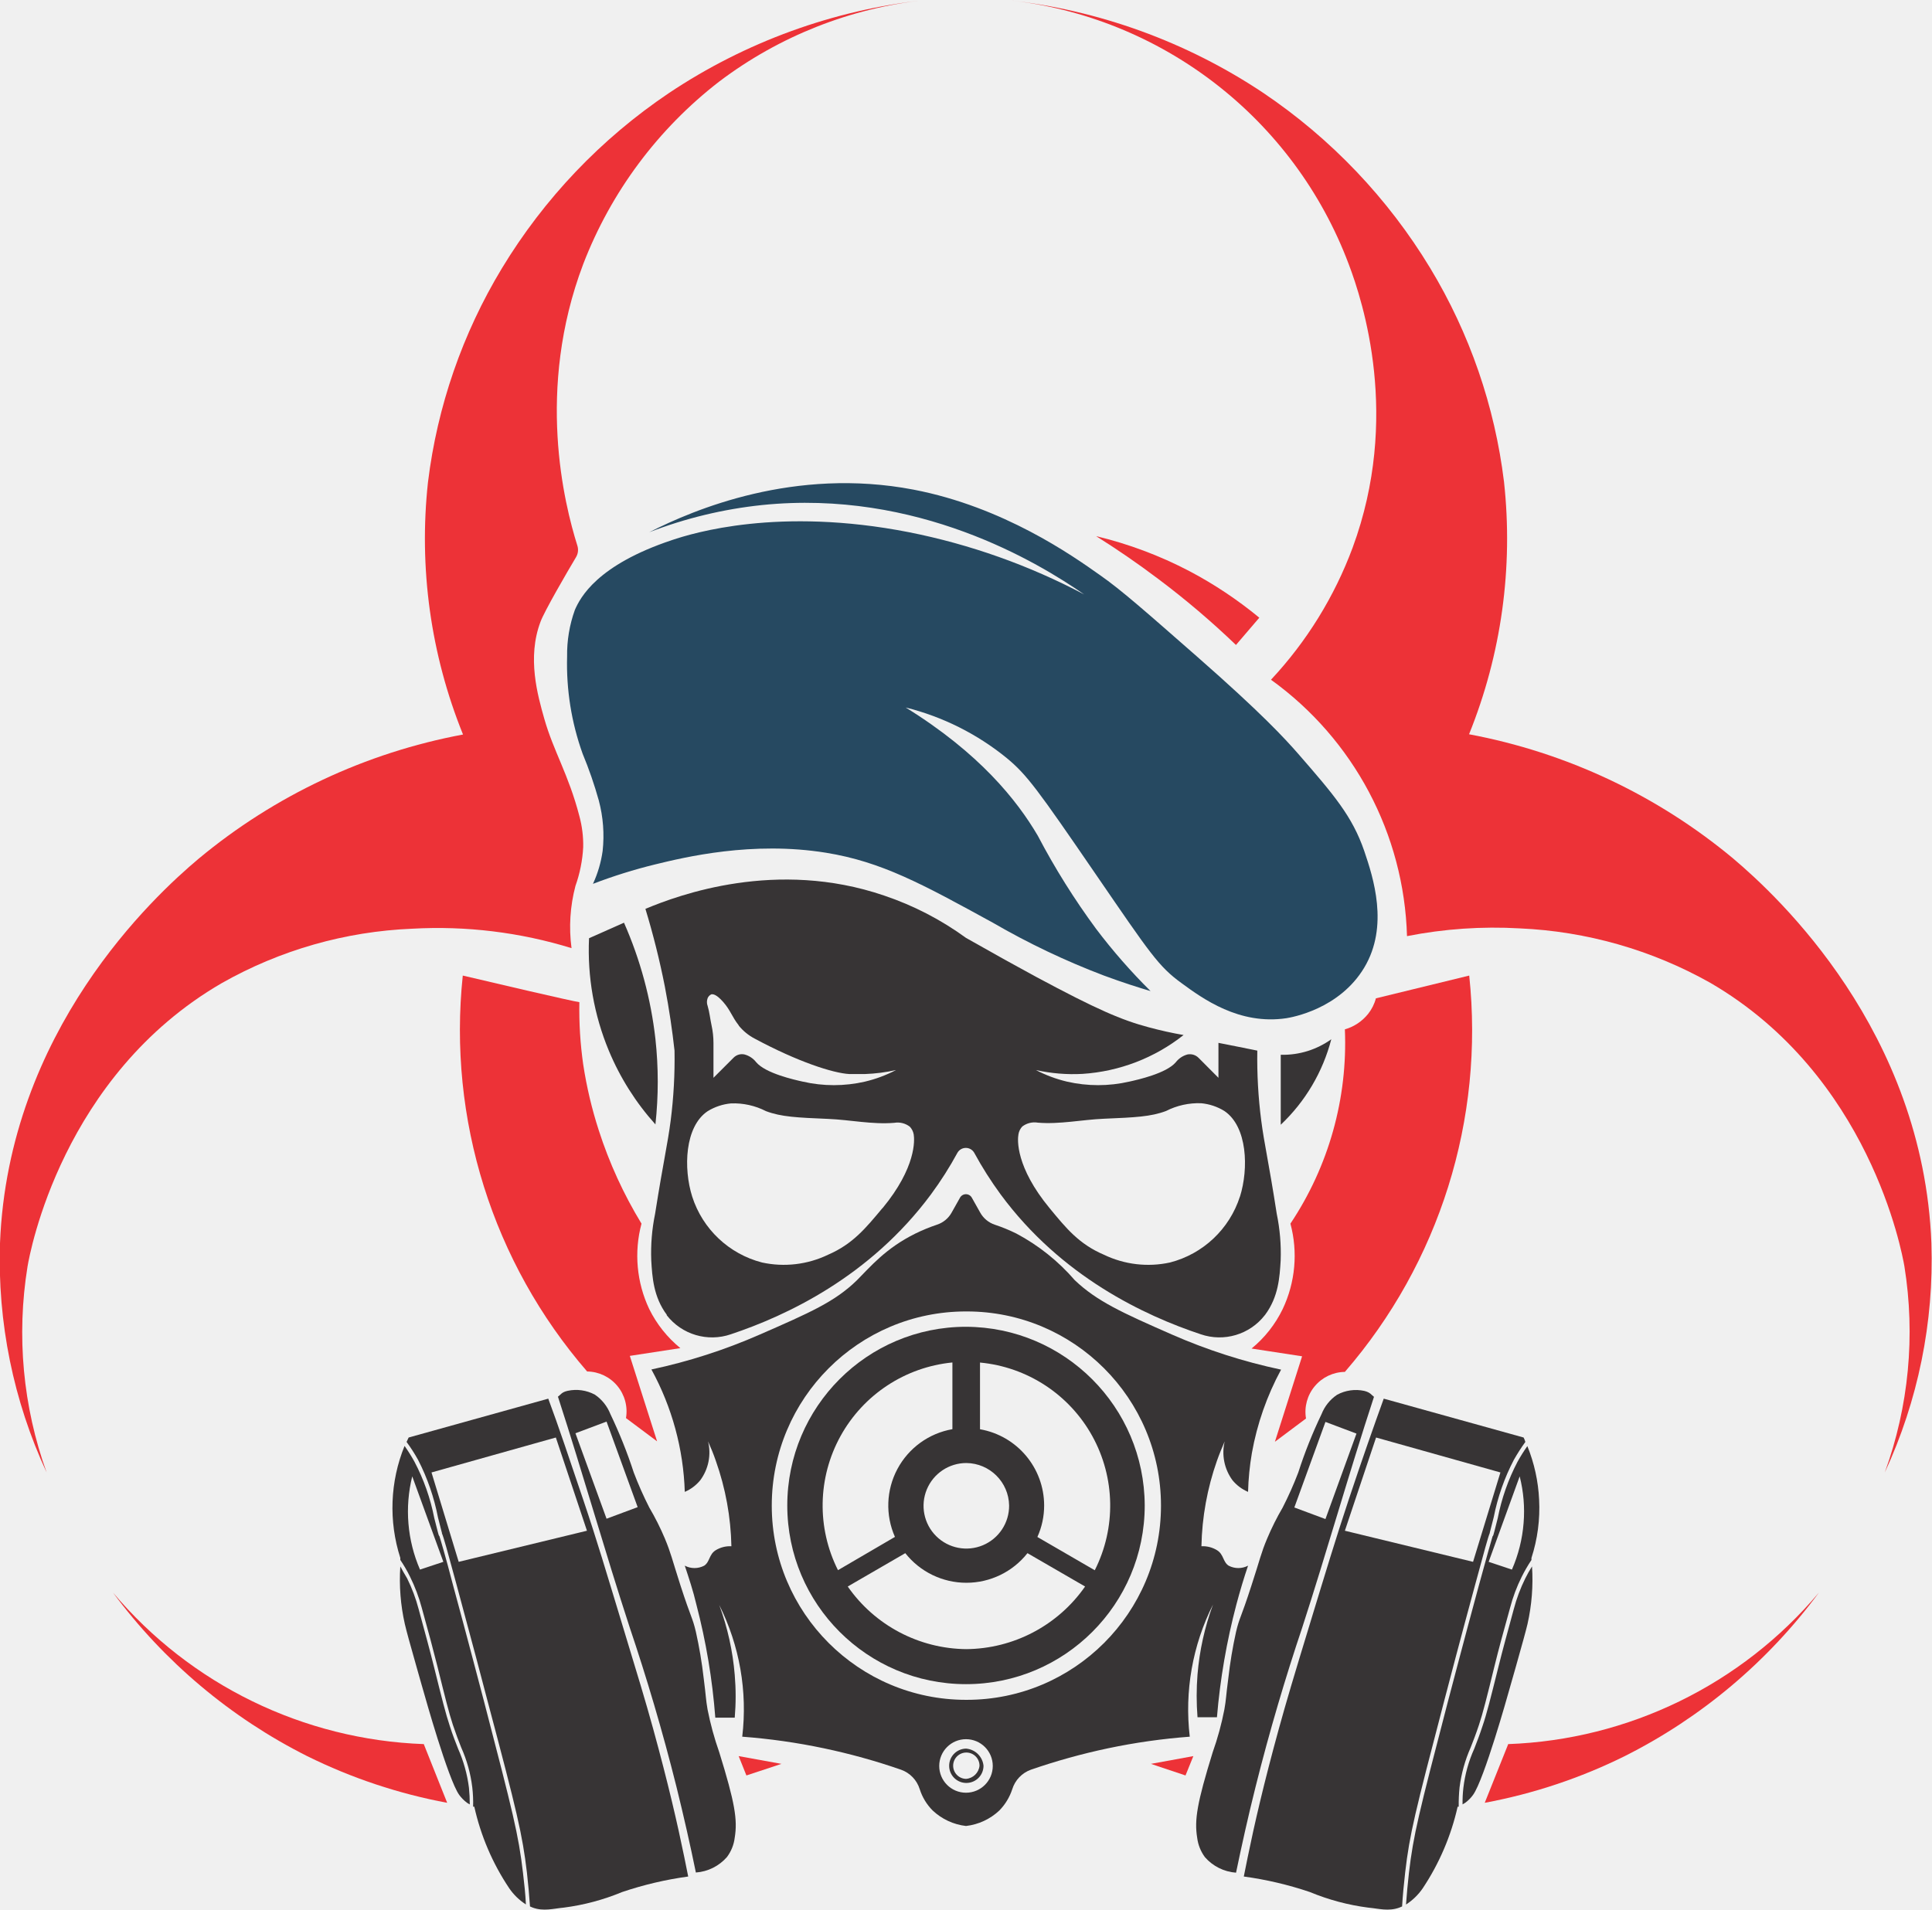
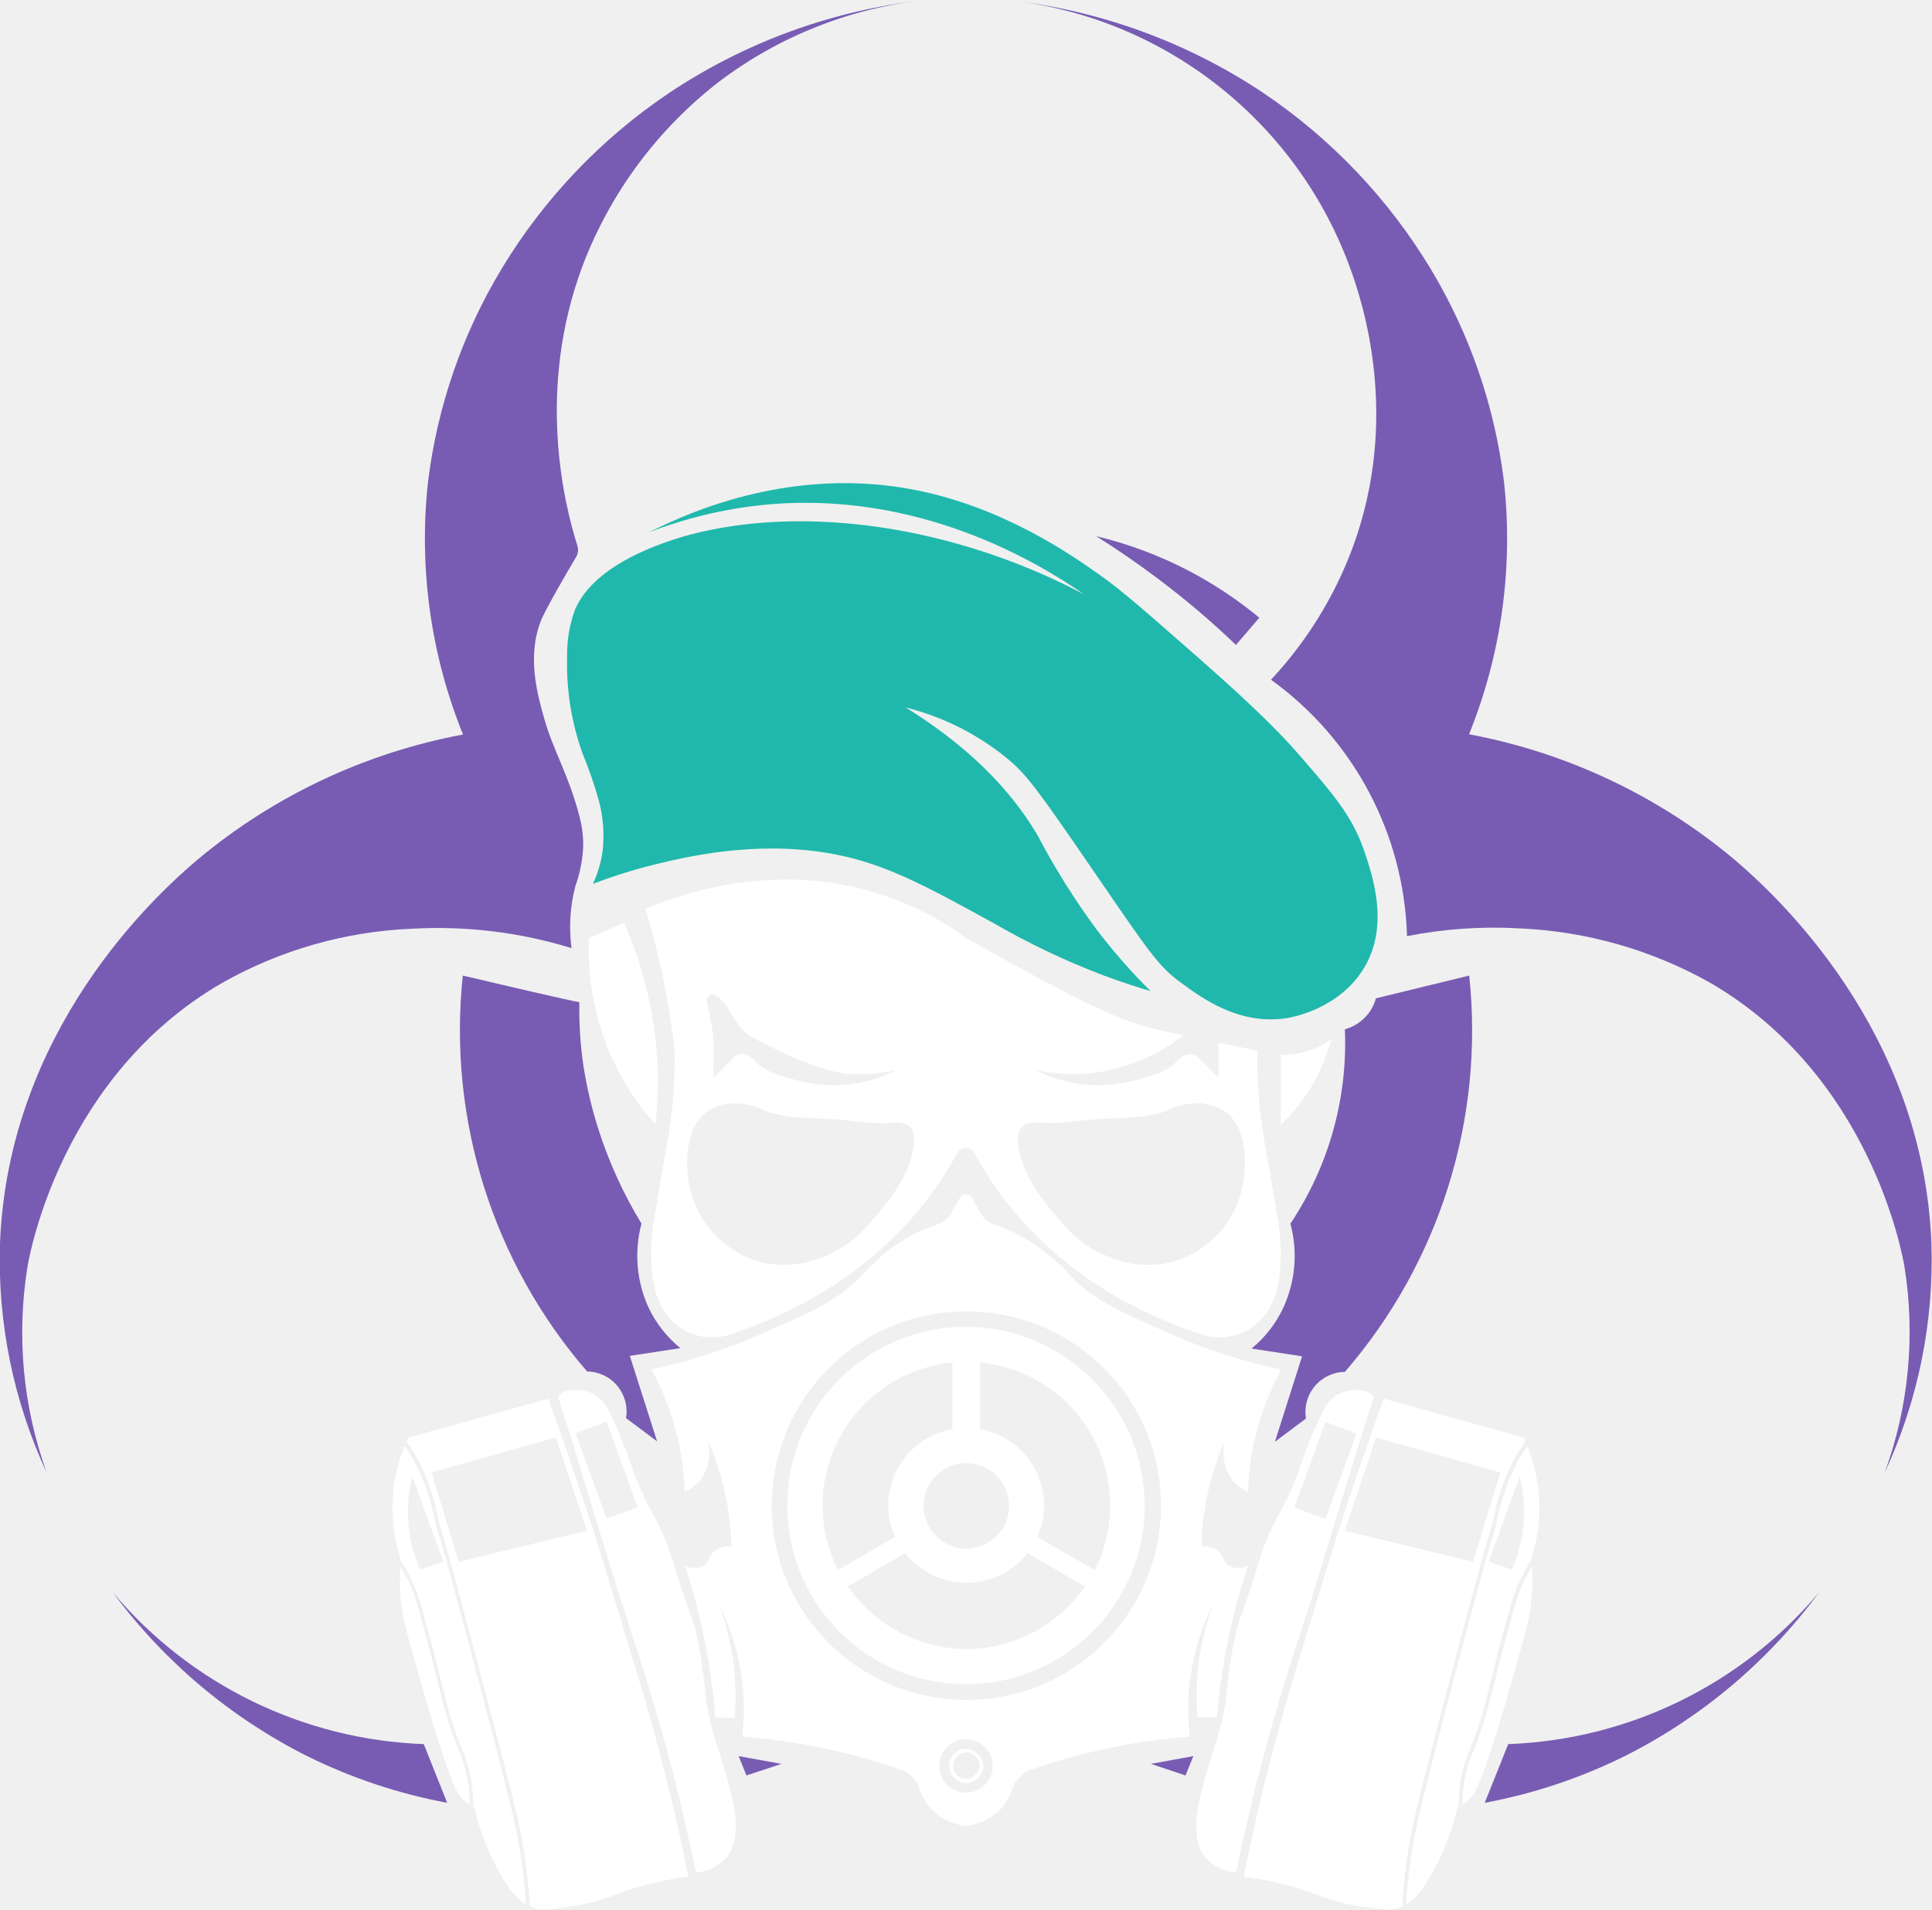
<svg xmlns="http://www.w3.org/2000/svg" viewBox="0 0 231.66 229.02">
  <defs>
-     <style>.cls-1{fill:#373435;}.cls-2{fill:#264961;}.cls-3{fill:#ed3237;}</style>
+     <style>.cls-1{fill:#fff;}.cls-2{fill:#20b8ac;}.cls-3{fill:#785cb3;}</style>
  </defs>
  <g id="Layer_2" data-name="Layer 2">
    <g id="Layer_1-2" data-name="Layer 1">
-       <path class="cls-1" d="M86.24,210.14a36.76,36.76,0,0,1-1.4-5.13c-.22-1.28-.17-1.47-.46-3.72a53.19,53.19,0,0,0-.94-5.59c-.43-1.81-.51-1.44-1.86-5.6-1-3.12-1.13-3.84-1.86-5.59a31.22,31.22,0,0,0-1.87-3.72,42,42,0,0,1-1.86-4.2,57.25,57.25,0,0,0-2.8-7,5.06,5.06,0,0,0-1.86-2.33,4.77,4.77,0,0,0-3.26-.46c-.74.16-.83.47-1.17.7,3,9.24,5.6,18.48,8.62,27.72,2,5.93,3.9,12.3,5.6,19.1q1.3,5.26,2.32,10.25a5.47,5.47,0,0,0,3.73-1.86,4.84,4.84,0,0,0,.93-2.33C88.45,218.25,88.12,216.19,86.24,210.14Zm-13.51-28q-1.87-5.12-3.73-10.25l3.73-1.4q1.86,5.13,3.73,10.26Z" transform="translate(0)" />
-       <path class="cls-1" d="M48,187.86a24.18,24.18,0,0,0,.54,6.9c.22.94.61,2.35,1.4,5.13.57,2.05.65,2.26.93,3.26,0,0,2.86,10.25,4.19,12.11a4.53,4.53,0,0,0,.93.94,2.49,2.49,0,0,0,.34.2,19.76,19.76,0,0,0-.1-2,16.59,16.59,0,0,0-1.3-4.67c-.3-.77-.65-1.64-1-2.74-.47-1.39-.94-3.26-1.87-7-.56-2.25-1-3.83-1.86-7a19.44,19.44,0,0,0-1.38-3.69C48.51,188.79,48.25,188.32,48,187.86Z" transform="translate(0)" />
-       <path class="cls-1" d="M82.05,222.72c-.81-3.95-1.92-8.8-3.73-15.38-.9-3.27-1.84-6.37-3.73-12.58s-3-10-4.66-14.91-3-8.93-4.19-12.11L49,172.4l-.25.53a19.59,19.59,0,0,1,1.38,2.15A25.8,25.8,0,0,1,52.52,182c.13.49.26,1,.4,1.57a2.3,2.3,0,0,0,.07.26s0,0,0,.06h0v0c.22.52.63,2,1.76,6.18,1.79,6.6,3.21,12,3.73,14C62,217.31,62.64,220,63.18,224.56c.15,1.35.28,2.72.37,4.08l.33.14c1.31.48,2.49.11,3.72,0a27.29,27.29,0,0,0,7-1.87,43,43,0,0,1,7.92-1.86C82.41,224.49,82.25,223.69,82.05,222.72ZM55,187.31c-1.08-3.58-2.17-7.14-3.26-10.72l14.91-4.19q1.86,5.59,3.73,11.18Z" transform="translate(0)" />
-       <path class="cls-1" d="M62.71,224.61c-.53-4.57-1.2-7.21-4.65-20.47-.53-2-1.93-7.38-3.73-14-1-3.84-1.47-5.35-1.64-5.91-.08-.06-.12-.23-.22-.61-.15-.56-.28-1.08-.4-1.57a24.56,24.56,0,0,0-2.38-6.76,20.4,20.4,0,0,0-1.18-1.88A19.65,19.65,0,0,0,48,186.84c0,.09,0,.17,0,.24a17.2,17.2,0,0,1,1.16,2,20.08,20.08,0,0,1,1.42,3.77c.87,3.15,1.3,4.73,1.87,7,.92,3.71,1.38,5.58,1.85,7,.37,1.09.71,2,1,2.72a16.51,16.51,0,0,1,1.33,4.79,16.11,16.11,0,0,1,.1,2.31l.14,0a28.78,28.78,0,0,0,4.19,9.79,7,7,0,0,0,2,1.94C63,227.13,62.86,225.86,62.71,224.61ZM50.36,188.24a17.52,17.52,0,0,1-.93-11.18c1.25,3.41,2.48,6.83,3.73,10.25Z" transform="translate(0)" />
-       <path class="cls-1" d="M163.59,166.81a4.76,4.76,0,0,0-3.26.46,5,5,0,0,0-1.87,2.33,55.46,55.46,0,0,0-2.79,7,42.47,42.47,0,0,1-1.87,4.2,31.47,31.47,0,0,0-1.86,3.72c-.74,1.75-.85,2.47-1.87,5.59-1.34,4.16-1.43,3.79-1.86,5.6a53.32,53.32,0,0,0-.93,5.59c-.3,2.25-.24,2.44-.47,3.72a35.42,35.42,0,0,1-1.4,5.13c-1.87,6.05-2.21,8.11-1.86,10.25a4.94,4.94,0,0,0,.93,2.33,5.48,5.48,0,0,0,3.73,1.86c.69-3.32,1.45-6.74,2.33-10.25,1.7-6.8,3.6-13.17,5.59-19.1,3-9.24,5.59-18.48,8.62-27.72C164.42,167.28,164.33,167,163.59,166.81Zm-4.66,15.37-3.73-1.39q1.86-5.13,3.73-10.26l3.72,1.4Z" transform="translate(0)" />
-       <path class="cls-1" d="M183.7,187.86a24.18,24.18,0,0,1-.54,6.9c-.22.94-.62,2.35-1.4,5.13-.58,2.05-.65,2.26-.93,3.26,0,0-2.86,10.25-4.2,12.11a4.27,4.27,0,0,1-.93.94,3.24,3.24,0,0,1-.33.2,15.4,15.4,0,0,1,.1-2,16,16,0,0,1,1.3-4.67c.3-.77.64-1.64,1-2.74.48-1.39.95-3.26,1.88-7,.56-2.25,1-3.83,1.86-7a19.44,19.44,0,0,1,1.38-3.69C183.14,188.79,183.41,188.32,183.7,187.86Z" transform="translate(0)" />
-       <path class="cls-1" d="M182.69,172.4l-16.77-4.66c-1.15,3.18-2.6,7.29-4.2,12.11s-2.72,8.55-4.66,14.91-2.82,9.31-3.72,12.58c-1.81,6.58-2.92,11.43-3.73,15.38-.2,1-.36,1.77-.47,2.33a42.76,42.76,0,0,1,7.92,1.86,27.4,27.4,0,0,0,7,1.87c1.24.11,2.41.48,3.73,0l.33-.14c.08-1.36.22-2.73.37-4.08.53-4.61,1.2-7.25,4.67-20.54.52-2,1.93-7.38,3.73-14,1.13-4.16,1.53-5.66,1.75-6.18a0,0,0,0,1,0,0h0l0-.06.07-.26c.14-.55.27-1.08.4-1.57a25.43,25.43,0,0,1,2.41-6.87,23.08,23.08,0,0,1,1.38-2.15C182.85,172.74,182.77,172.56,182.69,172.4Zm-6.06,14.91-15.37-3.73L165,172.4l14.91,4.19C178.81,180.17,177.72,183.73,176.63,187.31Z" transform="translate(0)" />
-       <path class="cls-1" d="M184.55,179.85a19.47,19.47,0,0,0-1.41-6.42,20.4,20.4,0,0,0-1.18,1.88,24.88,24.88,0,0,0-2.37,6.76c-.13.49-.26,1-.4,1.57-.1.38-.14.55-.22.61-.17.56-.6,2.07-1.65,5.91-1.79,6.6-3.2,12-3.73,14-3.45,13.26-4.12,15.9-4.65,20.47-.14,1.25-.26,2.52-.35,3.78a7.06,7.06,0,0,0,2-1.94,29.19,29.19,0,0,0,4.19-9.79l.13,0a19.65,19.65,0,0,1,.1-2.31,17.16,17.16,0,0,1,1.33-4.79c.3-.76.64-1.63,1-2.72.46-1.37.93-3.24,1.85-7,.56-2.28,1-3.86,1.87-7a19.16,19.16,0,0,1,1.41-3.77,18.77,18.77,0,0,1,1.16-2,2.32,2.32,0,0,0,0-.24A19.37,19.37,0,0,0,184.55,179.85Zm-1.86,2.8a17.32,17.32,0,0,1-1.4,5.59l-2.79-.93,3.72-10.25A17.05,17.05,0,0,1,182.69,182.65Z" transform="translate(0)" />
-       <path class="cls-1" d="M115.83,208.56h0" transform="translate(0)" />
-       <path class="cls-1" d="M115.83,159.12a21.43,21.43,0,1,0,21.43,21.43A21.5,21.5,0,0,0,115.83,159.12ZM121,180.55a5.13,5.13,0,1,1-5.12-5.09A5.18,5.18,0,0,1,121,180.55Zm-20.52,7.76A17.24,17.24,0,0,1,114.2,163.4v8a9.29,9.29,0,0,0-6.89,12.92Zm15.4,9.47a17.52,17.52,0,0,1-14.23-7.51l6.9-4a9.33,9.33,0,0,0,14.65,0l6.91,4A17.54,17.54,0,0,1,115.83,197.78Zm8.51-13.45a9.15,9.15,0,0,0,.81-3.78,9.29,9.29,0,0,0-7.69-9.14v-8a17.22,17.22,0,0,1,13.76,24.91Z" transform="translate(0)" />
-       <path class="cls-1" d="M115.83,208.56h0" transform="translate(0)" />
-       <path class="cls-1" d="M115.83,209.71a2.06,2.06,0,1,0,2.1,2.06A2.29,2.29,0,0,0,115.83,209.71Zm0,3.63a1.58,1.58,0,1,1,1.62-1.57A1.76,1.76,0,0,1,115.83,213.34Z" transform="translate(0)" />
-       <path class="cls-1" d="M140.52,160.05c-6-2.63-9-4-11.65-6.52a24.35,24.35,0,0,0-7-5.59,20.26,20.26,0,0,0-2.58-1.06,3.14,3.14,0,0,1-1.76-1.46l-1-1.78a.81.81,0,0,0-1.42,0l-1,1.78a3.13,3.13,0,0,1-1.77,1.46,20.87,20.87,0,0,0-2.58,1.06c-3.58,1.77-5.41,4-7,5.59-2.62,2.57-5.63,3.89-11.65,6.52a67.14,67.14,0,0,1-13,4.19,32.7,32.7,0,0,1,4,14.68,4.87,4.87,0,0,0,1.86-1.4,5.6,5.6,0,0,0,.93-4.66c.33.74.65,1.51.93,2.33a32.67,32.67,0,0,1,1.87,10.25,3.3,3.3,0,0,0-1.87.47c-.83.51-.7,1.4-1.39,1.86a2.51,2.51,0,0,1-2.33,0c.49,1.48,1,3,1.39,4.66A76.61,76.61,0,0,1,85.77,206H88.1a30.2,30.2,0,0,0,0-5.13,31.69,31.69,0,0,0-1.86-8.39A27.92,27.92,0,0,1,89,208.28a74.7,74.7,0,0,1,9.78,1.39,76,76,0,0,1,9.26,2.57,3.61,3.61,0,0,1,2.24,2.33,6.34,6.34,0,0,0,1.55,2.56,7,7,0,0,0,4,1.86,7,7,0,0,0,4-1.86,6.58,6.58,0,0,0,1.55-2.56,3.62,3.62,0,0,1,2.23-2.33,77,77,0,0,1,9.26-2.57,74.83,74.83,0,0,1,9.79-1.39,28,28,0,0,1,2.79-15.85,31.69,31.69,0,0,0-1.86,8.39,32.43,32.43,0,0,0,0,5.13h2.33a78.49,78.49,0,0,1,2.33-13.52c.43-1.62.9-3.18,1.4-4.66a2.51,2.51,0,0,1-2.33,0c-.7-.46-.57-1.35-1.4-1.86a3.27,3.27,0,0,0-1.86-.47,32.92,32.92,0,0,1,1.86-10.25c.29-.82.61-1.59.93-2.33a5.64,5.64,0,0,0,.93,4.66,4.89,4.89,0,0,0,1.87,1.4,32.85,32.85,0,0,1,.46-4.66,33.25,33.25,0,0,1,3.5-10A67.21,67.21,0,0,1,140.52,160.05ZM115.83,215a3.21,3.21,0,1,1,0-6.42h0a3.21,3.21,0,1,1,0,6.42Zm0-11.14a23.29,23.29,0,0,1,0-46.58h.09a23.29,23.29,0,0,1,0,46.58Z" transform="translate(0)" />
-       <path class="cls-1" d="M115.83,208.56Z" transform="translate(0)" />
-       <path class="cls-1" d="M80.88,126a58.29,58.29,0,0,1-.46,8.38c-.38,2.93-.85,4.74-1.87,11.19a23.33,23.33,0,0,0-.46,5.59c.12,2,.26,4.36,1.86,6.52l0,.06a6.9,6.9,0,0,0,7.68,2.28c6.68-2.23,16.68-6.9,24-16.78a42.66,42.66,0,0,0,3.18-5,1.16,1.16,0,0,1,2,0,43.89,43.89,0,0,0,3.17,5c7.28,9.88,17.29,14.55,24,16.78a6.89,6.89,0,0,0,7.67-2.28l.05-.06c1.6-2.16,1.74-4.5,1.86-6.52a23.41,23.41,0,0,0-.47-5.59c-1-6.45-1.48-8.26-1.86-11.19a58,58,0,0,1-.47-8.38c-1.55-.32-3.1-.62-4.66-.93v4.19l-2.37-2.38a1.47,1.47,0,0,0-1.34-.42h0a2.63,2.63,0,0,0-1.4.93c-1.12,1.33-4.54,2.1-5.59,2.33a16.67,16.67,0,0,1-7.46,0,16.21,16.21,0,0,1-3.73-1.39,20.53,20.53,0,0,0,5.6.46,21.82,21.82,0,0,0,12.11-4.66c-1.34-.23-2.74-.54-4.19-.93-3.25-.87-6.14-2.1-13.52-6.06-2.17-1.17-5-2.74-8.38-4.66A36.38,36.38,0,0,0,106,107.4C93.11,103,81.4,107.32,77.39,109a95.26,95.26,0,0,1,2.33,9.32C80.25,121.07,80.62,123.64,80.88,126Zm7.7-3a6.13,6.13,0,0,0,1.91,1.56c5.17,2.78,9.42,4.15,11.36,4.25.93,0,1.86,0,1.86,0a20.42,20.42,0,0,0,3.73-.48,16,16,0,0,1-3.73,1.39,16.62,16.62,0,0,1-7.45,0c-1.05-.23-4.47-1-5.59-2.33a2.63,2.63,0,0,0-1.4-.93h0a1.41,1.41,0,0,0-1.29.37l-2.43,2.43v-4.19a10,10,0,0,0-.23-2.1c-.17-.77-.24-1.57-.47-2.33a1.32,1.32,0,0,1,0-.93.85.85,0,0,1,.47-.47c.14,0,.52-.07,1.4.93s1.05,1.78,1.86,2.8Zm17.23,21.89c-2,2.4-3.56,4.31-6.52,5.59a12.25,12.25,0,0,1-7.92.93A11.92,11.92,0,0,1,83,143.51c-1.07-3.38-.9-8.41,1.86-10.25a6.47,6.47,0,0,1,2.8-.93,8.49,8.49,0,0,1,4.19.93c1.83.69,3.71.77,7.46.93,2.64.11,5.28.69,7.92.47a2.39,2.39,0,0,1,1.86.46,1.81,1.81,0,0,1,.47.93C109.67,136.72,109.87,140,105.81,144.91Zm42.87-1.4a11.93,11.93,0,0,1-8.39,7.92,12.23,12.23,0,0,1-7.92-.93c-3-1.28-4.54-3.19-6.52-5.59-4.06-4.92-3.86-8.19-3.73-8.86a1.77,1.77,0,0,1,.46-.93,2.41,2.41,0,0,1,1.87-.46c2.63.22,5.28-.36,7.92-.47,3.75-.16,5.62-.24,7.45-.93a8.56,8.56,0,0,1,4.2-.93,6.44,6.44,0,0,1,2.79.93C149.57,135.1,149.74,140.13,148.68,143.51Z" transform="translate(0)" />
-       <path class="cls-1" d="M74.82,110.66l-4.19,1.86A31.37,31.37,0,0,0,73,126a31.05,31.05,0,0,0,5.59,8.85,47.14,47.14,0,0,0,0-10.25A47.85,47.85,0,0,0,74.82,110.66Z" transform="translate(0)" />
-       <path class="cls-1" d="M153.57,126.5v8.39a21.54,21.54,0,0,0,6.06-10.25,10.17,10.17,0,0,1-2.8,1.4A10,10,0,0,1,153.57,126.5Z" transform="translate(0)" />
-       <path class="cls-2" d="M71.1,106a61.77,61.77,0,0,1,7.45-2.33c3.57-.87,11.66-2.83,20.5-1.4,6.66,1.08,11.5,3.73,20,8.39A90.8,90.8,0,0,0,132.37,117c2.32.86,4.27,1.47,5.59,1.86a69.46,69.46,0,0,1-6.52-7.45,86.45,86.45,0,0,1-7-11.18c-2.49-4.25-7-9.91-15.84-15.38a31.08,31.08,0,0,1,12.11,6.06c2.42,2,3.69,3.74,10.72,14,6.49,9.46,7.49,11,10.25,13,2.5,1.83,6.91,5.06,12.58,4.2.61-.1,6.33-1.07,9.32-6.06s1.08-10.82,0-14c-1.43-4.15-3.62-6.71-7.92-11.65-1.62-1.85-4.38-4.86-12.12-11.65-6.06-5.31-9.09-8-11.65-9.78-3.3-2.34-11.57-8.18-22.36-10.25C95.29,56,83.23,61.09,77.85,63.83a52.77,52.77,0,0,1,13.52-3.26C110,58.66,124.49,67.47,130,71.29a77,77,0,0,0-21-7.46c-15.65-3.07-25.91.1-28.42.94-9,3-11,6.89-11.65,8.38a15.78,15.78,0,0,0-.93,5.59,31.85,31.85,0,0,0,1.86,11.65A48.89,48.89,0,0,1,71.8,96a16.53,16.53,0,0,1,.46,6.06A14,14,0,0,1,71.1,106Z" transform="translate(0)" />
-       <path class="cls-3" d="M69.07,66.82a1.68,1.68,0,0,0,.16-1.38c-1.57-5-5-18.71.7-33.76A50.66,50.66,0,0,1,86.24,9.78,49.73,49.73,0,0,1,110.94,0,68.58,68.58,0,0,0,80.18,11.18a67.37,67.37,0,0,0-20,21,64.79,64.79,0,0,0-8.86,25.63,62.61,62.61,0,0,0,4.2,30.28A69.54,69.54,0,0,0,23.8,103C18.45,107.49,1,123.64,0,149.1a60.61,60.61,0,0,0,5.59,27.49A49.52,49.52,0,0,1,3.3,151.9c.28-1.68,4.17-22.91,23.3-34a50.48,50.48,0,0,1,22.83-6.52,54.49,54.49,0,0,1,19.1,2.33,19.27,19.27,0,0,1,.47-7.46,16.44,16.44,0,0,0,.93-4.65,13.28,13.28,0,0,0-.46-3.73c-1.3-5-3.08-7.73-4.2-11.65-.8-2.83-2.09-7.34-.46-11.65C65.27,73.31,68,68.61,69.07,66.82Z" transform="translate(0)" />
-       <path class="cls-3" d="M50.83,209.21l2.79,7a64.53,64.53,0,0,1-16.77-5.59A65.65,65.65,0,0,1,13.55,191a51.13,51.13,0,0,0,37.28,18.17Z" transform="translate(0)" />
-       <path class="cls-3" d="M88.57,210.61l.93,2.32,4.2-1.39Z" transform="translate(0)" />
-       <path class="cls-3" d="M55.49,117A62.54,62.54,0,0,0,70.4,164.48a4.79,4.79,0,0,1,4.66,5.59l3.73,2.79-3.27-10.25,6.06-.93A14.13,14.13,0,0,1,77.85,157a14.94,14.94,0,0,1-.93-10.25,52.27,52.27,0,0,1-5.12-11.18,50.06,50.06,0,0,1-1.87-7.92,46.7,46.7,0,0,1-.46-7.46C68.53,120.06,59.22,117.88,55.49,117Z" transform="translate(0)" />
-       <path class="cls-3" d="M120.72,0a49.28,49.28,0,0,1,41,31.68c1.72,4.54,6.22,18.41.47,34a47.35,47.35,0,0,1-9.79,15.84,39.27,39.27,0,0,1,16.31,30.75,53.89,53.89,0,0,1,13.51-.93,51.17,51.17,0,0,1,22.84,6.52c19.13,11.11,23,32.34,23.29,34A49.4,49.4,0,0,1,226,176.59a60.61,60.61,0,0,0,5.59-27.49c-1-25.46-18.41-41.61-23.76-46.13a69.47,69.47,0,0,0-31.68-14.91,62.64,62.64,0,0,0,4.19-30.28,64.71,64.71,0,0,0-8.85-25.63,67.44,67.44,0,0,0-20-21A68.56,68.56,0,0,0,120.72,0Z" transform="translate(0)" />
-       <path class="cls-3" d="M180.83,209.21l-2.8,7a64.29,64.29,0,0,0,16.77-5.59A65.55,65.55,0,0,0,218.1,191a51.13,51.13,0,0,1-37.27,18.17Z" transform="translate(0)" />
-       <path class="cls-3" d="M143.09,210.61l-.94,2.32L138,211.54Z" transform="translate(0)" />
-       <path class="cls-3" d="M176.17,117a62.54,62.54,0,0,1-14.91,47.53,4.79,4.79,0,0,0-4.66,5.59l-3.73,2.79q1.63-5.12,3.26-10.25l-6.06-.93A14,14,0,0,0,153.8,157a14.88,14.88,0,0,0,.93-10.25,39,39,0,0,0,6.53-23.3,5.5,5.5,0,0,0,2.79-1.86,5.07,5.07,0,0,0,.93-1.86Z" transform="translate(0)" />
-       <path class="cls-3" d="M151,74.08l-2.8,3.27a101.12,101.12,0,0,0-9.32-7.92c-2.57-1.94-5.07-3.64-7.45-5.13a48.41,48.41,0,0,1,11.18,4.19A49.24,49.24,0,0,1,151,74.08Z" transform="translate(0)" />
+       <path class="cls-1" d="M86.24,210.14a36.76,36.76,0,0,1-1.4-5.13c-.22-1.28-.17-1.47-.46-3.72a53.19,53.19,0,0,0-.94-5.59c-.43-1.81-.51-1.44-1.86-5.6-1-3.12-1.13-3.84-1.86-5.59a31.22,31.22,0,0,0-1.87-3.72,42,42,0,0,1-1.86-4.2,57.25,57.25,0,0,0-2.8-7,5.06,5.06,0,0,0-1.86-2.33,4.77,4.77,0,0,0-3.26-.46c-.74.16-.83.47-1.17.7,3,9.24,5.6,18.48,8.62,27.72,2,5.93,3.9,12.3,5.6,19.1q1.3,5.26,2.32,10.25a5.47,5.47,0,0,0,3.73-1.86,4.84,4.84,0,0,0,.93-2.33C88.45,218.25,88.12,216.19,86.24,210.14Zm-13.51-28q-1.87-5.12-3.73-10.25l3.73-1.4q1.86,5.13,3.73,10.26Z" />
+       <path class="cls-1" d="M48,187.86a24.18,24.18,0,0,0,.54,6.9c.22.94.61,2.35,1.4,5.13.57,2.05.65,2.26.93,3.26,0,0,2.86,10.25,4.19,12.11a4.53,4.53,0,0,0,.93.94,2.49,2.49,0,0,0,.34.2,19.76,19.76,0,0,0-.1-2,16.59,16.59,0,0,0-1.3-4.67c-.3-.77-.65-1.64-1-2.74-.47-1.39-.94-3.26-1.87-7-.56-2.25-1-3.83-1.86-7a19.44,19.44,0,0,0-1.38-3.69C48.51,188.79,48.25,188.32,48,187.86Z" />
+       <path class="cls-1" d="M82.05,222.72c-.81-3.95-1.92-8.8-3.73-15.38-.9-3.27-1.84-6.37-3.73-12.58s-3-10-4.66-14.91-3-8.93-4.19-12.11L49,172.4l-.25.53a19.59,19.59,0,0,1,1.38,2.15A25.8,25.8,0,0,1,52.52,182c.13.49.26,1,.4,1.57a2.3,2.3,0,0,0,.07.26s0,0,0,.06h0v0c.22.52.63,2,1.76,6.18,1.79,6.6,3.21,12,3.73,14C62,217.31,62.64,220,63.18,224.56c.15,1.35.28,2.72.37,4.08l.33.14c1.31.48,2.49.11,3.72,0a27.29,27.29,0,0,0,7-1.87,43,43,0,0,1,7.92-1.86C82.41,224.49,82.25,223.69,82.05,222.72ZM55,187.31c-1.08-3.58-2.17-7.14-3.26-10.72l14.91-4.19q1.86,5.59,3.73,11.18Z" />
+       <path class="cls-1" d="M62.71,224.61c-.53-4.57-1.2-7.21-4.65-20.47-.53-2-1.93-7.38-3.73-14-1-3.84-1.47-5.35-1.64-5.91-.08-.06-.12-.23-.22-.61-.15-.56-.28-1.08-.4-1.57a24.56,24.56,0,0,0-2.38-6.76,20.4,20.4,0,0,0-1.18-1.88A19.65,19.65,0,0,0,48,186.84c0,.09,0,.17,0,.24a17.2,17.2,0,0,1,1.16,2,20.08,20.08,0,0,1,1.42,3.77c.87,3.15,1.3,4.73,1.87,7,.92,3.71,1.38,5.58,1.85,7,.37,1.09.71,2,1,2.72a16.51,16.51,0,0,1,1.33,4.79,16.11,16.11,0,0,1,.1,2.31l.14,0a28.78,28.78,0,0,0,4.19,9.79,7,7,0,0,0,2,1.94C63,227.13,62.86,225.86,62.71,224.61ZM50.36,188.24a17.52,17.52,0,0,1-.93-11.18c1.25,3.41,2.48,6.83,3.73,10.25Z" />
+       <path class="cls-1" d="M163.59,166.81a4.76,4.76,0,0,0-3.26.46,5,5,0,0,0-1.87,2.33,55.46,55.46,0,0,0-2.79,7,42.47,42.47,0,0,1-1.87,4.2,31.47,31.47,0,0,0-1.86,3.72c-.74,1.75-.85,2.47-1.87,5.59-1.34,4.16-1.43,3.79-1.86,5.6a53.32,53.32,0,0,0-.93,5.59c-.3,2.25-.24,2.44-.47,3.72a35.42,35.42,0,0,1-1.4,5.13c-1.87,6.05-2.21,8.11-1.86,10.25a4.94,4.94,0,0,0,.93,2.33,5.48,5.48,0,0,0,3.73,1.86c.69-3.32,1.45-6.74,2.33-10.25,1.7-6.8,3.6-13.17,5.59-19.1,3-9.24,5.59-18.48,8.62-27.72C164.42,167.28,164.33,167,163.59,166.81Zm-4.66,15.37-3.73-1.39q1.86-5.13,3.73-10.26l3.72,1.4Z" />
+       <path class="cls-1" d="M183.7,187.86a24.18,24.18,0,0,1-.54,6.9c-.22.94-.62,2.35-1.4,5.13-.58,2.05-.65,2.26-.93,3.26,0,0-2.86,10.25-4.2,12.11a4.27,4.27,0,0,1-.93.94,3.24,3.24,0,0,1-.33.2,15.4,15.4,0,0,1,.1-2,16,16,0,0,1,1.3-4.67c.3-.77.64-1.64,1-2.74.48-1.39.95-3.26,1.88-7,.56-2.25,1-3.83,1.86-7a19.44,19.44,0,0,1,1.38-3.69C183.14,188.79,183.41,188.32,183.7,187.86Z" />
+       <path class="cls-1" d="M182.69,172.4l-16.77-4.66c-1.15,3.18-2.6,7.29-4.2,12.11s-2.72,8.55-4.66,14.91-2.82,9.31-3.72,12.58c-1.81,6.58-2.92,11.43-3.73,15.38-.2,1-.36,1.77-.47,2.33a42.76,42.76,0,0,1,7.92,1.86,27.4,27.4,0,0,0,7,1.87c1.24.11,2.41.48,3.73,0l.33-.14c.08-1.36.22-2.73.37-4.08.53-4.61,1.2-7.25,4.67-20.54.52-2,1.93-7.38,3.73-14,1.13-4.16,1.53-5.66,1.75-6.18a0,0,0,0,1,0,0h0l0-.06.07-.26c.14-.55.27-1.08.4-1.57a25.43,25.43,0,0,1,2.41-6.87,23.08,23.08,0,0,1,1.38-2.15C182.85,172.74,182.77,172.56,182.69,172.4Zm-6.06,14.91-15.37-3.73L165,172.4l14.91,4.19C178.81,180.17,177.72,183.73,176.63,187.31Z" />
+       <path class="cls-1" d="M184.55,179.85a19.47,19.47,0,0,0-1.41-6.42,20.4,20.4,0,0,0-1.18,1.88,24.88,24.88,0,0,0-2.37,6.76c-.13.49-.26,1-.4,1.57-.1.38-.14.55-.22.61-.17.56-.6,2.07-1.65,5.91-1.79,6.6-3.2,12-3.73,14-3.45,13.26-4.12,15.9-4.65,20.47-.14,1.25-.26,2.52-.35,3.78a7.06,7.06,0,0,0,2-1.94,29.19,29.19,0,0,0,4.19-9.79l.13,0a19.65,19.65,0,0,1,.1-2.31,17.16,17.16,0,0,1,1.33-4.79c.3-.76.64-1.63,1-2.72.46-1.37.93-3.24,1.85-7,.56-2.28,1-3.86,1.87-7a19.16,19.16,0,0,1,1.41-3.77,18.77,18.77,0,0,1,1.16-2,2.32,2.32,0,0,0,0-.24A19.37,19.37,0,0,0,184.55,179.85Zm-1.86,2.8a17.32,17.32,0,0,1-1.4,5.59l-2.79-.93,3.72-10.25A17.05,17.05,0,0,1,182.69,182.65Z" />
+       <path class="cls-1" d="M115.83,208.56h0" />
+       <path class="cls-1" d="M115.83,159.12a21.43,21.43,0,1,0,21.43,21.43A21.5,21.5,0,0,0,115.83,159.12ZM121,180.55a5.13,5.13,0,1,1-5.12-5.09A5.18,5.18,0,0,1,121,180.55Zm-20.52,7.76A17.24,17.24,0,0,1,114.2,163.4v8a9.29,9.29,0,0,0-6.89,12.92Zm15.4,9.47a17.52,17.52,0,0,1-14.23-7.51l6.9-4a9.33,9.33,0,0,0,14.65,0l6.91,4A17.54,17.54,0,0,1,115.83,197.78Zm8.51-13.45a9.15,9.15,0,0,0,.81-3.78,9.29,9.29,0,0,0-7.69-9.14v-8a17.22,17.22,0,0,1,13.76,24.91Z" />
+       <path class="cls-1" d="M115.83,208.56h0" />
+       <path class="cls-1" d="M115.83,209.71a2.06,2.06,0,1,0,2.1,2.06A2.29,2.29,0,0,0,115.83,209.71Zm0,3.63a1.58,1.58,0,1,1,1.62-1.57A1.76,1.76,0,0,1,115.83,213.34Z" />
+       <path class="cls-1" d="M140.52,160.05c-6-2.63-9-4-11.65-6.52a24.35,24.35,0,0,0-7-5.59,20.26,20.26,0,0,0-2.58-1.06,3.14,3.14,0,0,1-1.76-1.46l-1-1.78a.81.81,0,0,0-1.42,0l-1,1.78a3.13,3.13,0,0,1-1.77,1.46,20.87,20.87,0,0,0-2.58,1.06c-3.58,1.77-5.41,4-7,5.59-2.62,2.57-5.63,3.89-11.65,6.52a67.14,67.14,0,0,1-13,4.19,32.7,32.7,0,0,1,4,14.68,4.87,4.87,0,0,0,1.86-1.4,5.6,5.6,0,0,0,.93-4.66c.33.74.65,1.51.93,2.33a32.67,32.67,0,0,1,1.87,10.25,3.3,3.3,0,0,0-1.87.47c-.83.51-.7,1.4-1.39,1.86a2.51,2.51,0,0,1-2.33,0c.49,1.48,1,3,1.39,4.66A76.61,76.61,0,0,1,85.77,206H88.1a30.2,30.2,0,0,0,0-5.13,31.69,31.69,0,0,0-1.86-8.39A27.92,27.92,0,0,1,89,208.28a74.7,74.7,0,0,1,9.78,1.39,76,76,0,0,1,9.26,2.57,3.61,3.61,0,0,1,2.24,2.33,6.34,6.34,0,0,0,1.55,2.56,7,7,0,0,0,4,1.86,7,7,0,0,0,4-1.86,6.58,6.58,0,0,0,1.55-2.56,3.62,3.62,0,0,1,2.23-2.33,77,77,0,0,1,9.26-2.57,74.83,74.83,0,0,1,9.79-1.39,28,28,0,0,1,2.79-15.85,31.69,31.69,0,0,0-1.86,8.39,32.43,32.43,0,0,0,0,5.13h2.33a78.49,78.49,0,0,1,2.33-13.52c.43-1.62.9-3.18,1.4-4.66a2.51,2.51,0,0,1-2.33,0c-.7-.46-.57-1.35-1.4-1.86a3.27,3.27,0,0,0-1.86-.47,32.92,32.92,0,0,1,1.86-10.25c.29-.82.61-1.59.93-2.33a5.64,5.64,0,0,0,.93,4.66,4.89,4.89,0,0,0,1.87,1.4,32.85,32.85,0,0,1,.46-4.66,33.25,33.25,0,0,1,3.5-10A67.21,67.21,0,0,1,140.52,160.05ZM115.83,215a3.21,3.21,0,1,1,0-6.42h0a3.21,3.21,0,1,1,0,6.42Zm0-11.14a23.29,23.29,0,0,1,0-46.58h.09a23.29,23.29,0,0,1,0,46.58Z" />
+       <path class="cls-1" d="M115.83,208.56Z" />
+       <path class="cls-1" d="M80.88,126a58.29,58.29,0,0,1-.46,8.38c-.38,2.93-.85,4.74-1.87,11.19a23.33,23.33,0,0,0-.46,5.59c.12,2,.26,4.36,1.86,6.52l0,.06a6.9,6.9,0,0,0,7.68,2.28c6.68-2.23,16.68-6.9,24-16.78a42.66,42.66,0,0,0,3.18-5,1.16,1.16,0,0,1,2,0,43.89,43.89,0,0,0,3.17,5c7.28,9.88,17.29,14.55,24,16.78a6.89,6.89,0,0,0,7.67-2.28l.05-.06c1.6-2.16,1.74-4.5,1.86-6.52a23.41,23.41,0,0,0-.47-5.59c-1-6.45-1.48-8.26-1.86-11.19a58,58,0,0,1-.47-8.38c-1.55-.32-3.1-.62-4.66-.93v4.19l-2.37-2.38a1.47,1.47,0,0,0-1.34-.42h0a2.63,2.63,0,0,0-1.4.93c-1.12,1.33-4.54,2.1-5.59,2.33a16.67,16.67,0,0,1-7.46,0,16.21,16.21,0,0,1-3.73-1.39,20.53,20.53,0,0,0,5.6.46,21.82,21.82,0,0,0,12.11-4.66c-1.34-.23-2.74-.54-4.19-.93-3.25-.87-6.14-2.1-13.52-6.06-2.17-1.17-5-2.74-8.38-4.66A36.38,36.38,0,0,0,106,107.4C93.11,103,81.4,107.32,77.39,109a95.26,95.26,0,0,1,2.33,9.32C80.25,121.07,80.62,123.64,80.88,126Zm7.7-3a6.13,6.13,0,0,0,1.91,1.56c5.17,2.78,9.42,4.15,11.36,4.25.93,0,1.86,0,1.86,0a20.42,20.42,0,0,0,3.73-.48,16,16,0,0,1-3.73,1.39,16.62,16.62,0,0,1-7.45,0c-1.05-.23-4.47-1-5.59-2.33a2.63,2.63,0,0,0-1.4-.93h0a1.41,1.41,0,0,0-1.29.37l-2.43,2.43v-4.19a10,10,0,0,0-.23-2.1c-.17-.77-.24-1.57-.47-2.33a1.32,1.32,0,0,1,0-.93.85.85,0,0,1,.47-.47c.14,0,.52-.07,1.4.93s1.05,1.78,1.86,2.8Zm17.23,21.89c-2,2.4-3.56,4.31-6.52,5.59a12.25,12.25,0,0,1-7.92.93A11.92,11.92,0,0,1,83,143.51c-1.07-3.38-.9-8.41,1.86-10.25a6.47,6.47,0,0,1,2.8-.93,8.49,8.49,0,0,1,4.19.93c1.83.69,3.71.77,7.46.93,2.64.11,5.28.69,7.92.47a2.39,2.39,0,0,1,1.86.46,1.81,1.81,0,0,1,.47.93C109.67,136.72,109.87,140,105.81,144.91Zm42.87-1.4a11.93,11.93,0,0,1-8.39,7.92,12.23,12.23,0,0,1-7.92-.93c-3-1.28-4.54-3.19-6.52-5.59-4.06-4.92-3.86-8.19-3.73-8.86a1.77,1.77,0,0,1,.46-.93,2.41,2.41,0,0,1,1.87-.46c2.63.22,5.28-.36,7.92-.47,3.75-.16,5.62-.24,7.45-.93a8.56,8.56,0,0,1,4.2-.93,6.44,6.44,0,0,1,2.79.93C149.57,135.1,149.74,140.13,148.68,143.51Z" />
+       <path class="cls-1" d="M74.82,110.66l-4.19,1.86A31.37,31.37,0,0,0,73,126a31.05,31.05,0,0,0,5.59,8.85,47.14,47.14,0,0,0,0-10.25A47.85,47.85,0,0,0,74.82,110.66Z" />
+       <path class="cls-1" d="M153.57,126.5v8.39a21.54,21.54,0,0,0,6.06-10.25,10.17,10.17,0,0,1-2.8,1.4A10,10,0,0,1,153.57,126.5Z" />
+       <path class="cls-2" d="M71.1,106a61.77,61.77,0,0,1,7.45-2.33c3.57-.87,11.66-2.83,20.5-1.4,6.66,1.08,11.5,3.73,20,8.39A90.8,90.8,0,0,0,132.37,117c2.32.86,4.27,1.47,5.59,1.86a69.46,69.46,0,0,1-6.52-7.45,86.45,86.45,0,0,1-7-11.18c-2.49-4.25-7-9.91-15.84-15.38a31.08,31.08,0,0,1,12.11,6.06c2.42,2,3.69,3.74,10.72,14,6.49,9.46,7.49,11,10.25,13,2.5,1.83,6.91,5.06,12.58,4.2.61-.1,6.33-1.07,9.32-6.06s1.08-10.82,0-14c-1.43-4.15-3.62-6.71-7.92-11.65-1.62-1.85-4.38-4.86-12.12-11.65-6.06-5.31-9.09-8-11.65-9.78-3.3-2.34-11.57-8.18-22.36-10.25C95.29,56,83.23,61.09,77.85,63.83a52.77,52.77,0,0,1,13.52-3.26C110,58.66,124.49,67.47,130,71.29a77,77,0,0,0-21-7.46c-15.65-3.07-25.91.1-28.42.94-9,3-11,6.89-11.65,8.38a15.78,15.78,0,0,0-.93,5.59,31.85,31.85,0,0,0,1.86,11.65A48.89,48.89,0,0,1,71.8,96a16.53,16.53,0,0,1,.46,6.06A14,14,0,0,1,71.1,106Z" />
+       <path class="cls-3" d="M69.07,66.82a1.68,1.68,0,0,0,.16-1.38c-1.57-5-5-18.71.7-33.76A50.66,50.66,0,0,1,86.24,9.78,49.73,49.73,0,0,1,110.94,0,68.58,68.58,0,0,0,80.18,11.18a67.37,67.37,0,0,0-20,21,64.79,64.79,0,0,0-8.86,25.63,62.61,62.61,0,0,0,4.2,30.28A69.54,69.54,0,0,0,23.8,103C18.45,107.49,1,123.64,0,149.1a60.61,60.61,0,0,0,5.59,27.49A49.52,49.52,0,0,1,3.3,151.9c.28-1.68,4.17-22.91,23.3-34a50.48,50.48,0,0,1,22.83-6.52,54.49,54.49,0,0,1,19.1,2.33,19.27,19.27,0,0,1,.47-7.46,16.44,16.44,0,0,0,.93-4.65,13.28,13.28,0,0,0-.46-3.73c-1.3-5-3.08-7.73-4.2-11.65-.8-2.83-2.09-7.34-.46-11.65C65.27,73.31,68,68.61,69.07,66.82Z" />
+       <path class="cls-3" d="M50.83,209.21l2.79,7a64.53,64.53,0,0,1-16.77-5.59A65.65,65.65,0,0,1,13.55,191a51.13,51.13,0,0,0,37.28,18.17Z" />
+       <path class="cls-3" d="M88.57,210.61l.93,2.32,4.2-1.39Z" />
+       <path class="cls-3" d="M55.49,117A62.54,62.54,0,0,0,70.4,164.48a4.79,4.79,0,0,1,4.66,5.59l3.73,2.79-3.27-10.25,6.06-.93A14.13,14.13,0,0,1,77.85,157a14.94,14.94,0,0,1-.93-10.25,52.27,52.27,0,0,1-5.12-11.18,50.06,50.06,0,0,1-1.87-7.92,46.7,46.7,0,0,1-.46-7.46C68.53,120.06,59.22,117.88,55.49,117Z" />
+       <path class="cls-3" d="M120.72,0a49.28,49.28,0,0,1,41,31.68c1.72,4.54,6.22,18.41.47,34a47.35,47.35,0,0,1-9.79,15.84,39.27,39.27,0,0,1,16.31,30.75,53.89,53.89,0,0,1,13.51-.93,51.17,51.17,0,0,1,22.84,6.52c19.13,11.11,23,32.34,23.29,34A49.4,49.4,0,0,1,226,176.59a60.61,60.61,0,0,0,5.59-27.49c-1-25.46-18.41-41.61-23.76-46.13a69.47,69.47,0,0,0-31.68-14.91,62.64,62.64,0,0,0,4.19-30.28,64.71,64.71,0,0,0-8.85-25.63,67.44,67.44,0,0,0-20-21A68.56,68.56,0,0,0,120.72,0Z" />
+       <path class="cls-3" d="M180.83,209.21l-2.8,7a64.29,64.29,0,0,0,16.77-5.59A65.55,65.55,0,0,0,218.1,191a51.13,51.13,0,0,1-37.27,18.17Z" />
+       <path class="cls-3" d="M143.09,210.61l-.94,2.32L138,211.54Z" />
+       <path class="cls-3" d="M176.17,117a62.54,62.54,0,0,1-14.91,47.53,4.79,4.79,0,0,0-4.66,5.59l-3.73,2.79q1.63-5.12,3.26-10.25l-6.06-.93A14,14,0,0,0,153.8,157a14.88,14.88,0,0,0,.93-10.25,39,39,0,0,0,6.53-23.3,5.5,5.5,0,0,0,2.79-1.86,5.07,5.07,0,0,0,.93-1.86Z" />
+       <path class="cls-3" d="M151,74.08l-2.8,3.27a101.12,101.12,0,0,0-9.32-7.92c-2.57-1.94-5.07-3.64-7.45-5.13a48.41,48.41,0,0,1,11.18,4.19A49.24,49.24,0,0,1,151,74.08Z" />
    </g>
  </g>
</svg>
